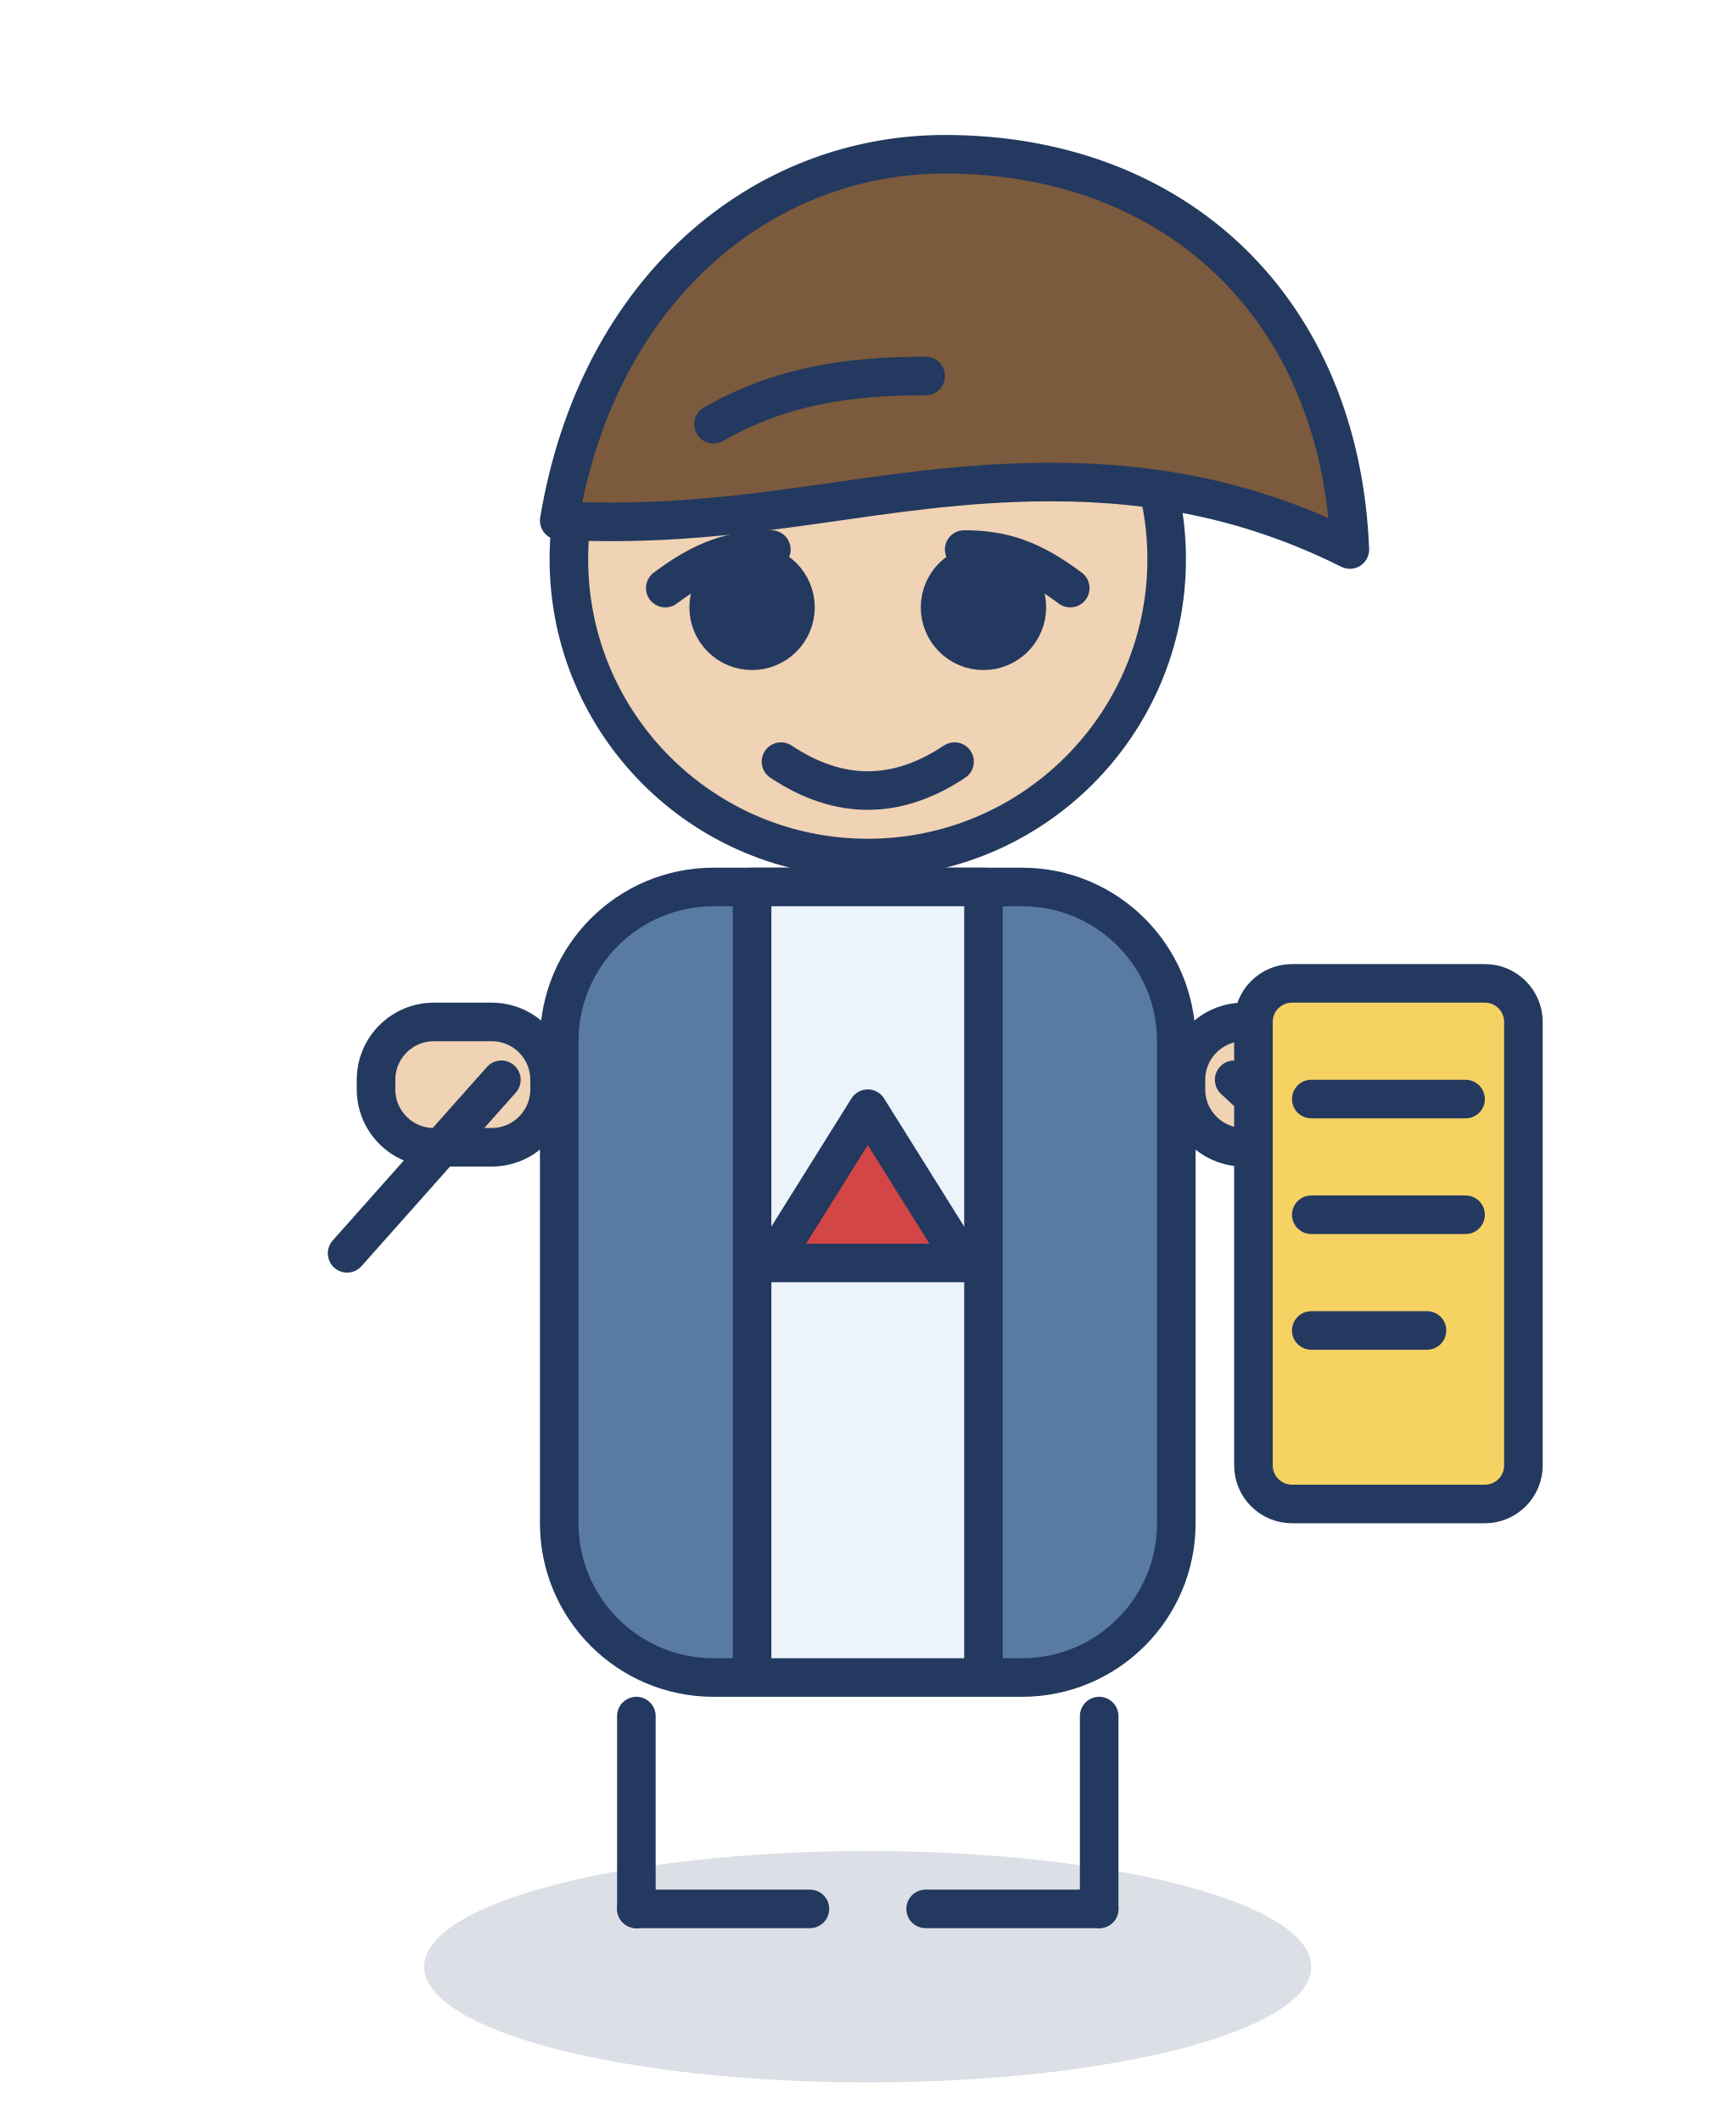
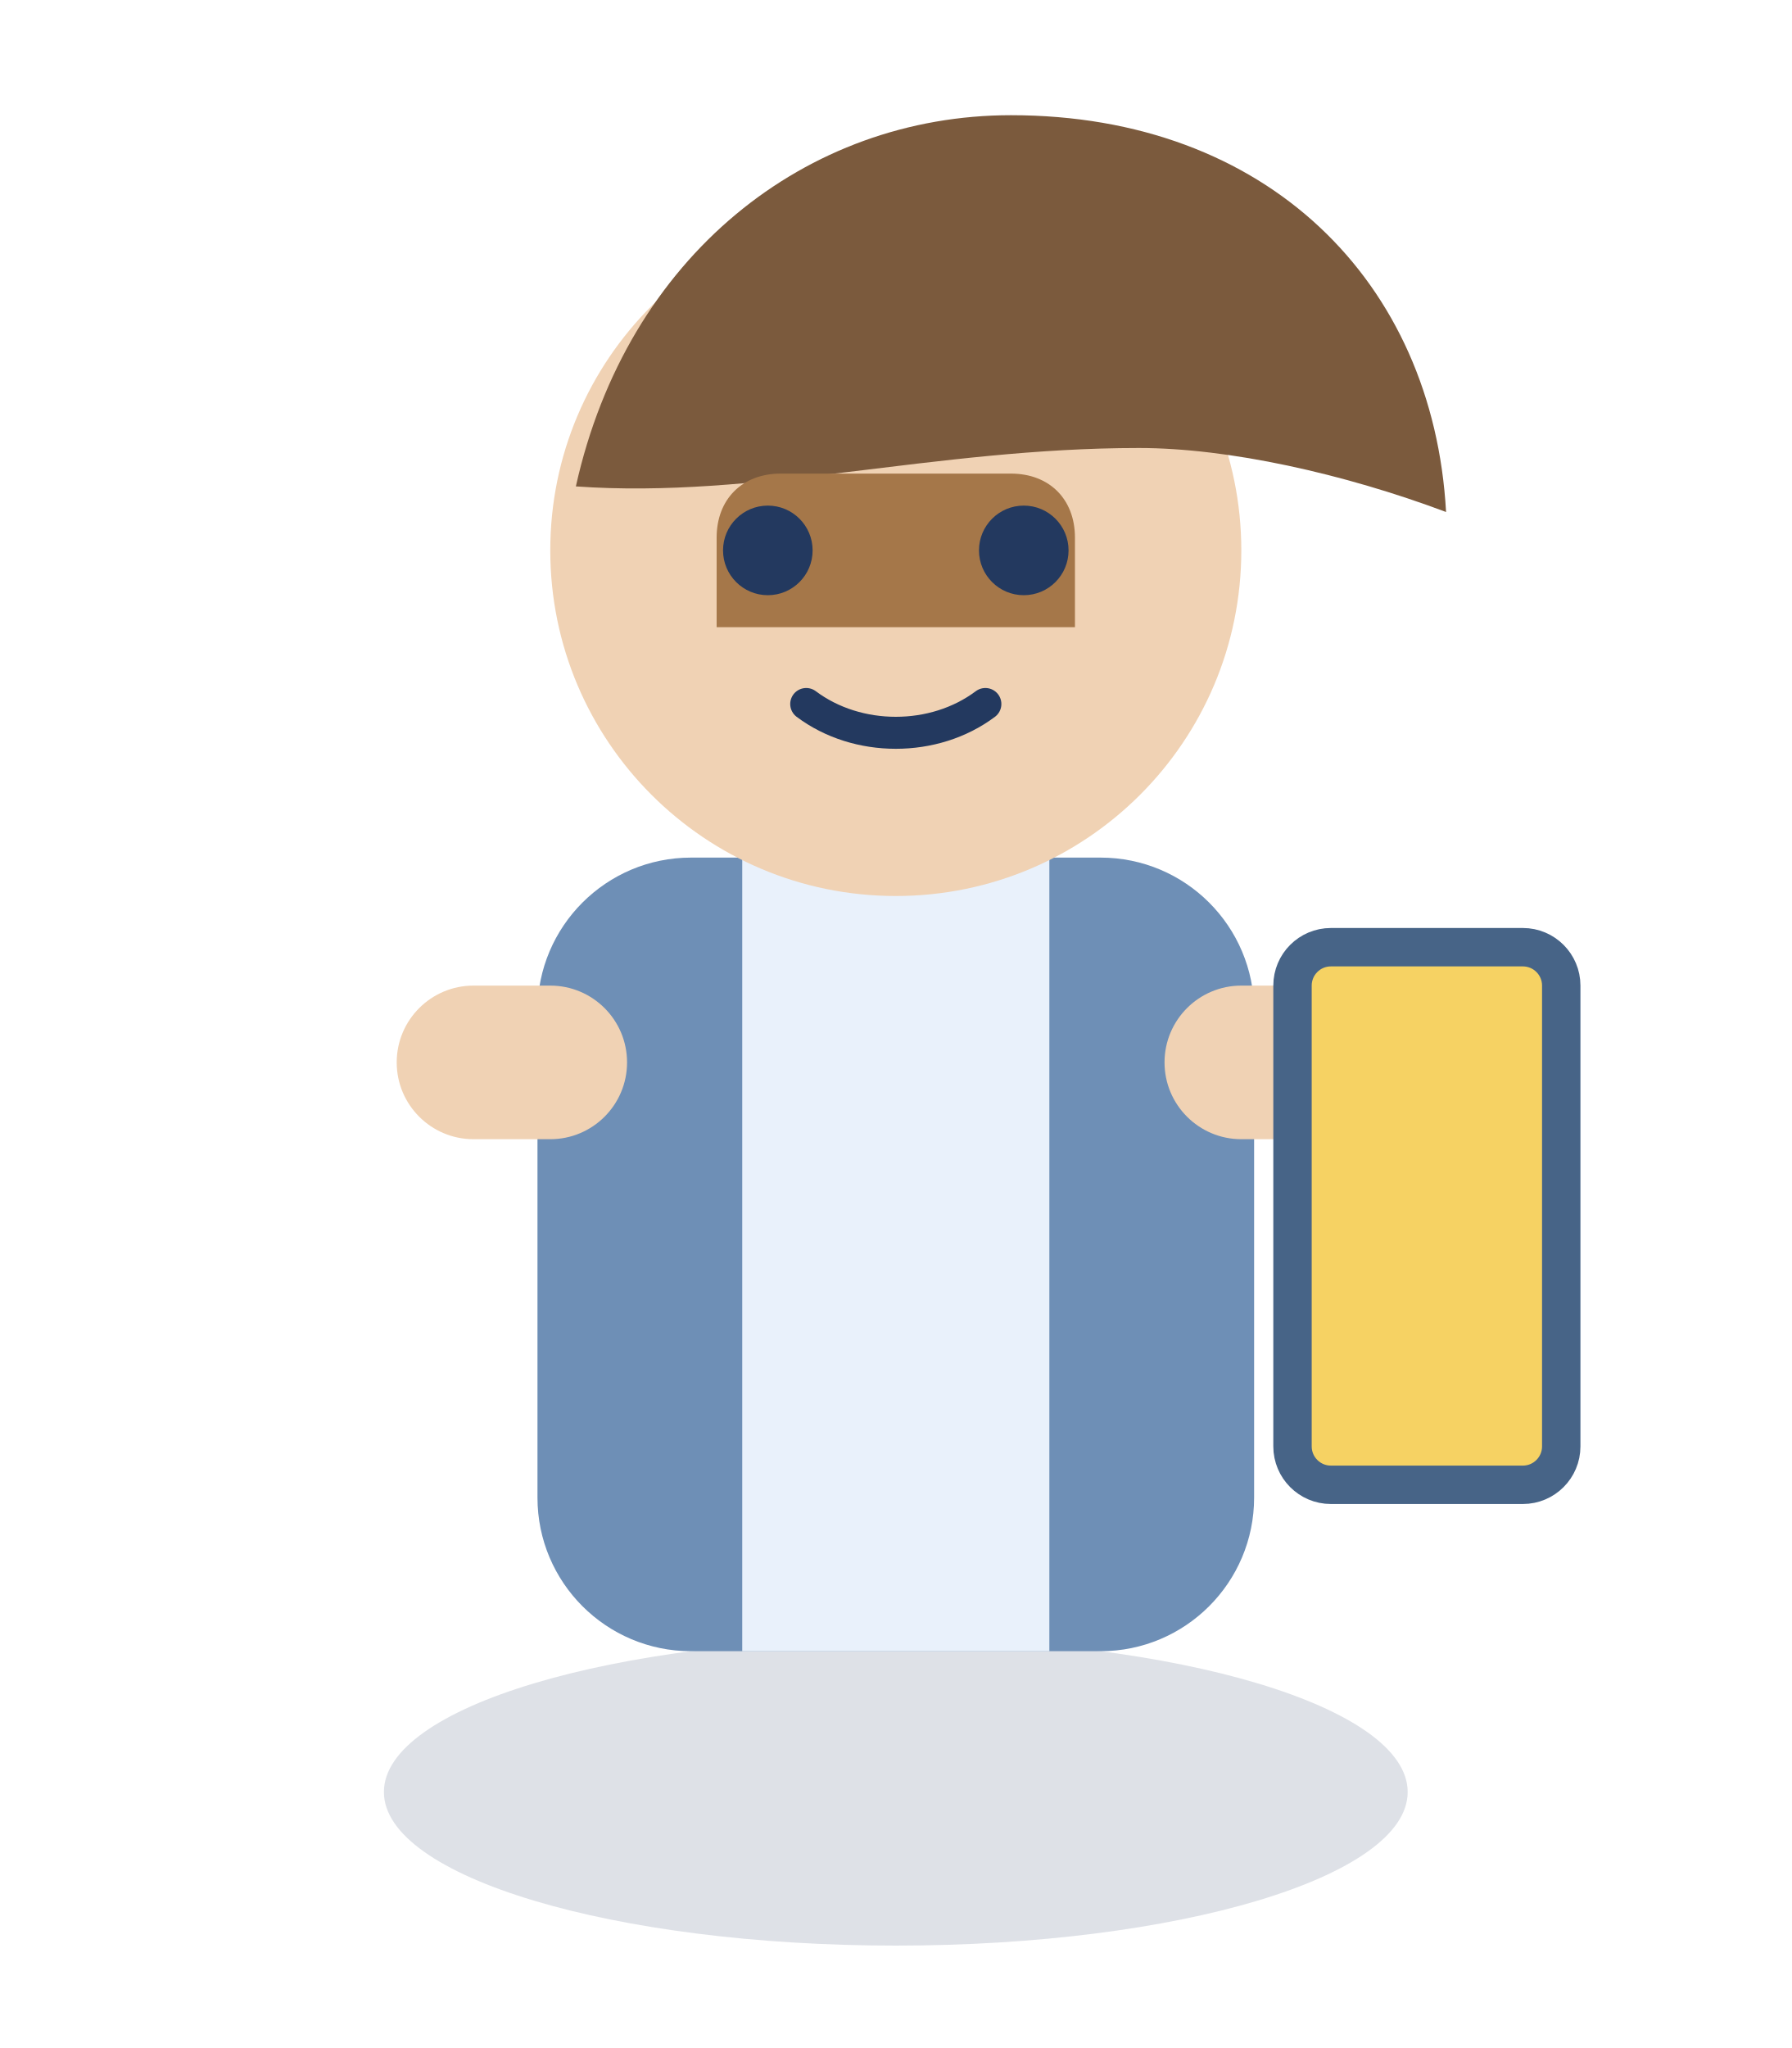
- <svg xmlns="http://www.w3.org/2000/svg" viewBox="0 0 180 220">
-   <ellipse cx="90" cy="204" rx="46" ry="12" fill="rgba(36,57,95,0.16)" />
-   <g stroke="#23395f" stroke-width="4" stroke-linecap="round" stroke-linejoin="round">
-     <rect x="58" y="92" width="64" height="82" rx="16" fill="#597ba3" />
-     <path d="M78 92h24v82H78z" fill="#edf3fb" />
-     <path d="M90 115l-10 16h20z" fill="#d34646" />
-     <path d="M66 178v20M114 178v20" fill="none" />
-     <path d="M66 198h18M96 198h18" fill="none" />
-     <circle cx="90" cy="58" r="31" fill="#f0d2b4" />
-     <path d="M58 54c4-24 21-38 40-38 24 0 41 16 42 41-10-5-20-7-31-7-18 0-31 5-51 4z" fill="#7b5a3d" />
-     <path d="M69 61c4-3 7-4 11-4M100 57c4 0 7 1 11 4" fill="none" />
-     <circle cx="78" cy="63" r="4.5" fill="#23395f" />
-     <circle cx="102" cy="63" r="4.5" fill="#23395f" />
-     <path d="M81 79c6 4 12 4 18 0" fill="none" />
-     <rect x="39" y="106" width="18" height="13" rx="6" fill="#f0d2b4" />
-     <rect x="123" y="106" width="18" height="13" rx="6" fill="#f0d2b4" />
-     <path d="M52 112l-16 18" fill="none" />
-     <path d="M128 112l15 14" fill="none" />
-     <rect x="130" y="102" width="28" height="54" rx="4" fill="#f6d263" />
-     <path d="M136 114h16M136 126h16M136 138h12" fill="none" />
-     <path d="M74 44c7-4 14-5 22-5" fill="none" />
-   </g>
+ <svg xmlns="http://www.w3.org/2000/svg" viewBox="0 0 140 160">
+   <ellipse cx="70" cy="140" rx="40" ry="12" fill="rgba(36,57,95,0.15)" />
+   <rect x="42" y="67" width="56" height="62" rx="12" fill="#6e8fb6" />
+   <rect x="58" y="67" width="24" height="62" fill="#e9f1fb" />
+   <circle cx="70" cy="43" r="27" fill="#f0d2b4" />
+   <path d="M45 38c4-18 18-29 34-29 20 0 33 13 34 31-8-3-17-5-24-5-16 0-30 4-44 3z" fill="#7b5a3d" />
+   <path d="M56 42c0-3 2-5 5-5h18c3 0 5 2 5 5v7H56z" fill="#a57749" />
+   <circle cx="60" cy="43" r="3.5" fill="#23395f" />
+   <circle cx="80" cy="43" r="3.5" fill="#23395f" />
+   <path d="M63 55c4 3 10 3 14 0" fill="none" stroke="#23395f" stroke-width="2.5" stroke-linecap="round" />
+   <rect x="31" y="77" width="18" height="12" rx="6" fill="#f0d2b4" />
+   <rect x="91" y="77" width="18" height="12" rx="6" fill="#f0d2b4" />
+   <rect x="101" y="74" width="21" height="42" rx="3" fill="#f6d263" stroke="#476487" stroke-width="3" />
</svg>
